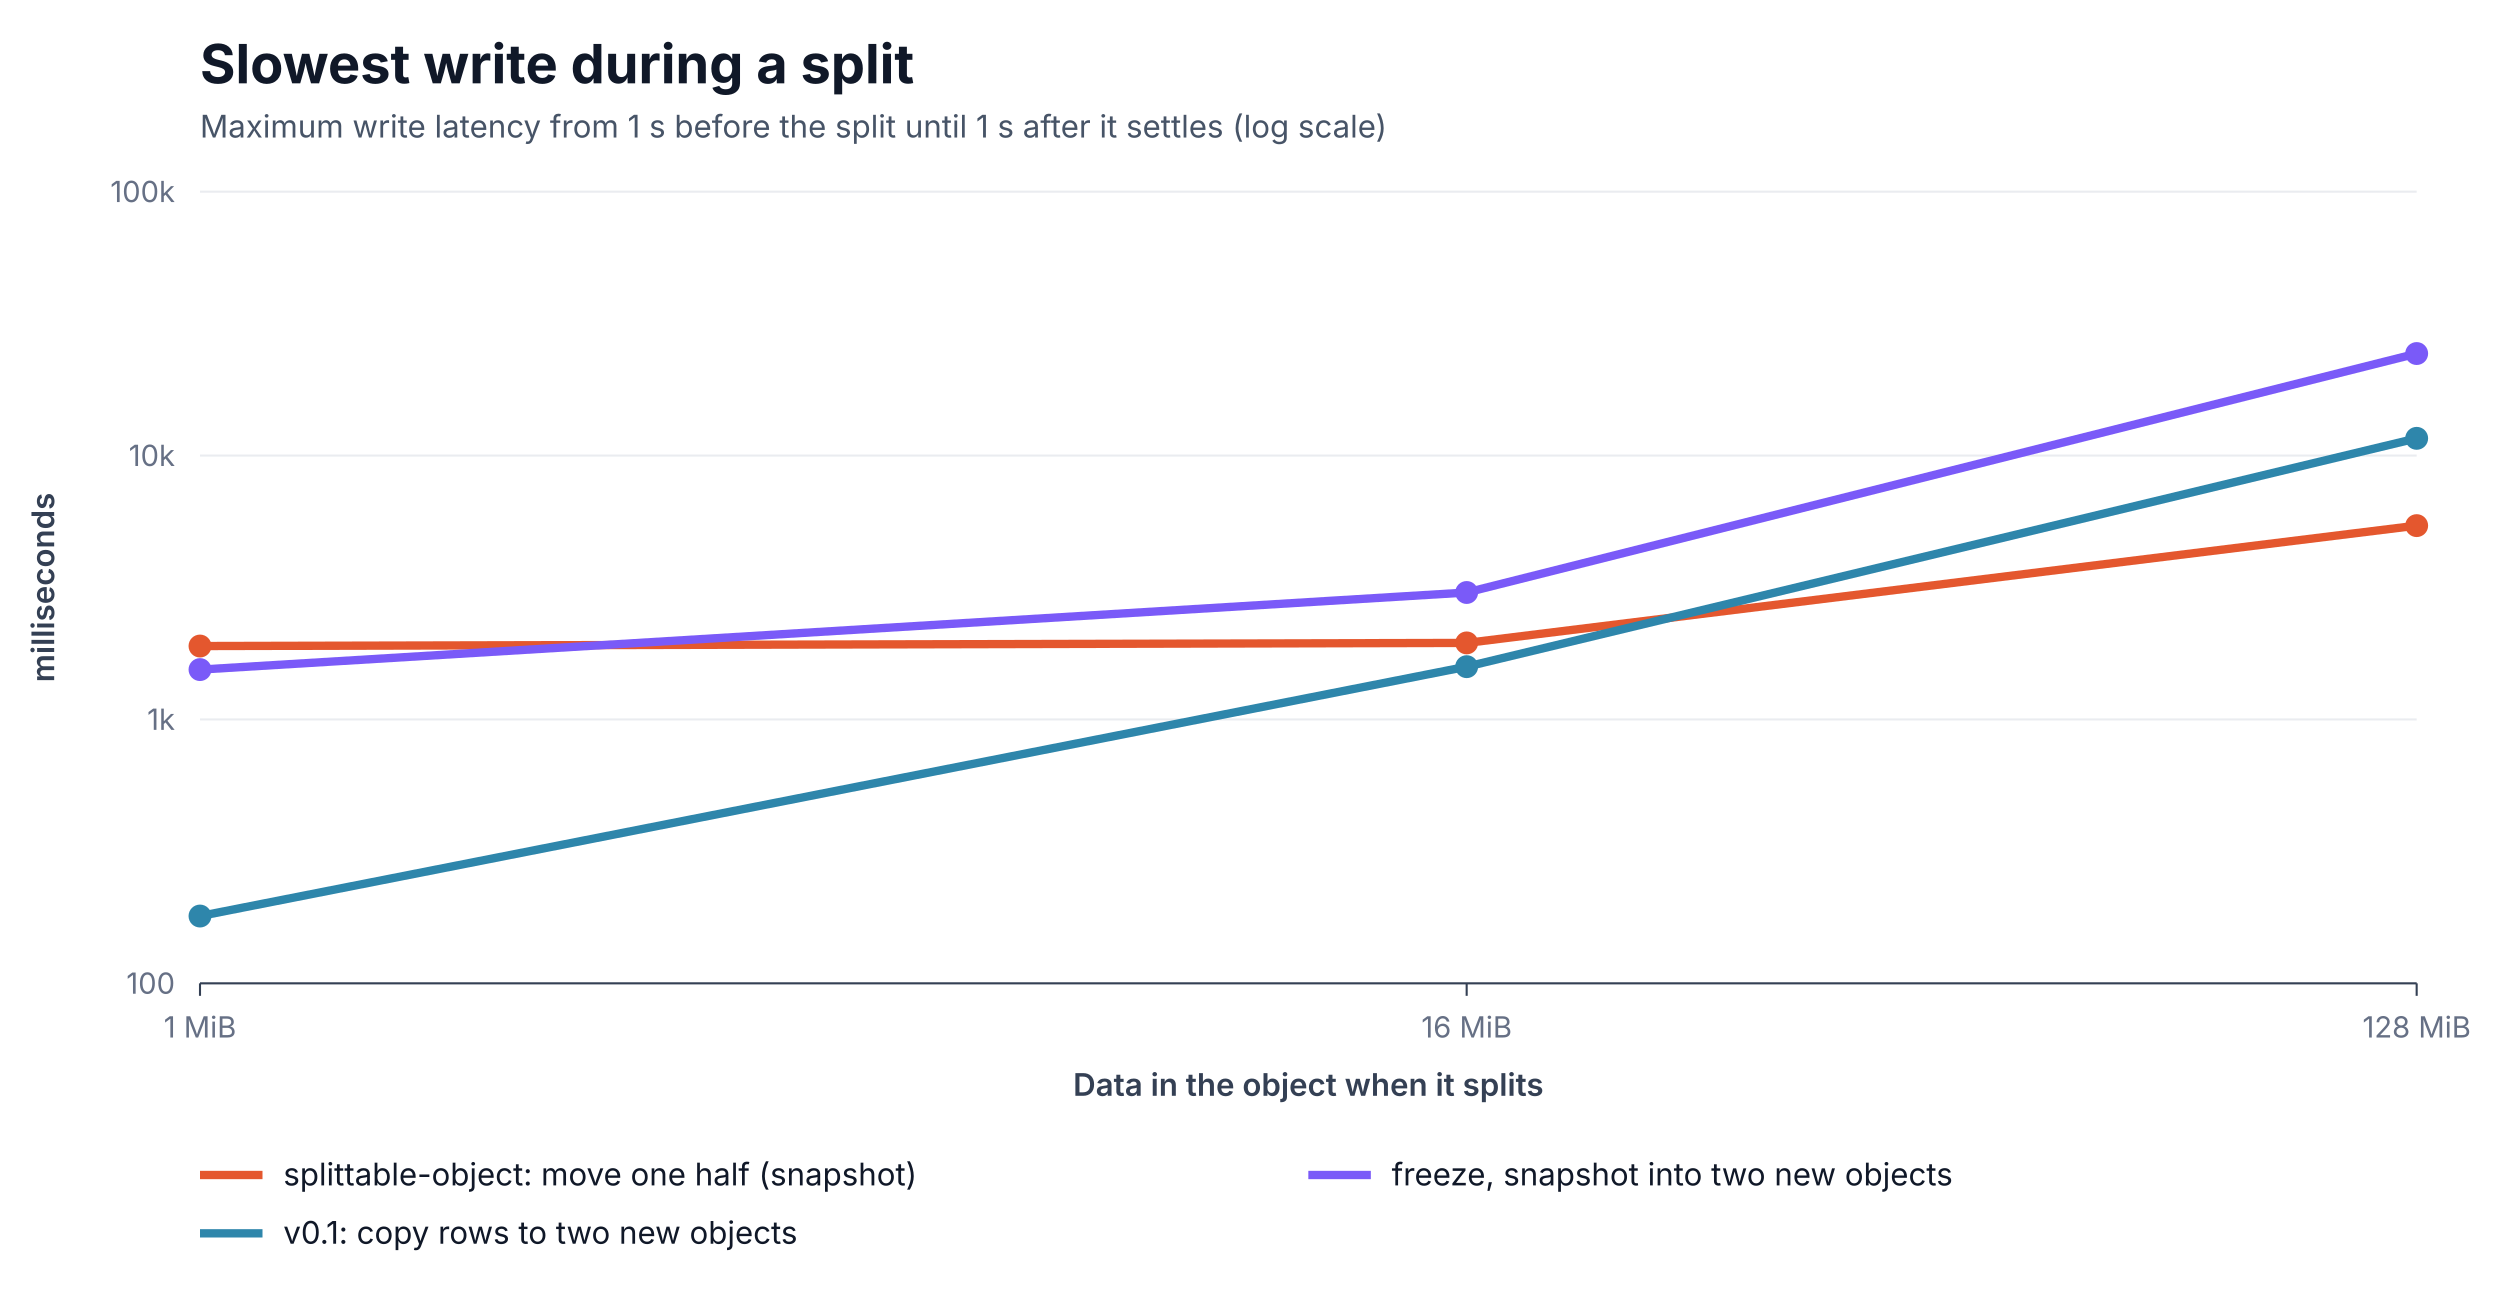
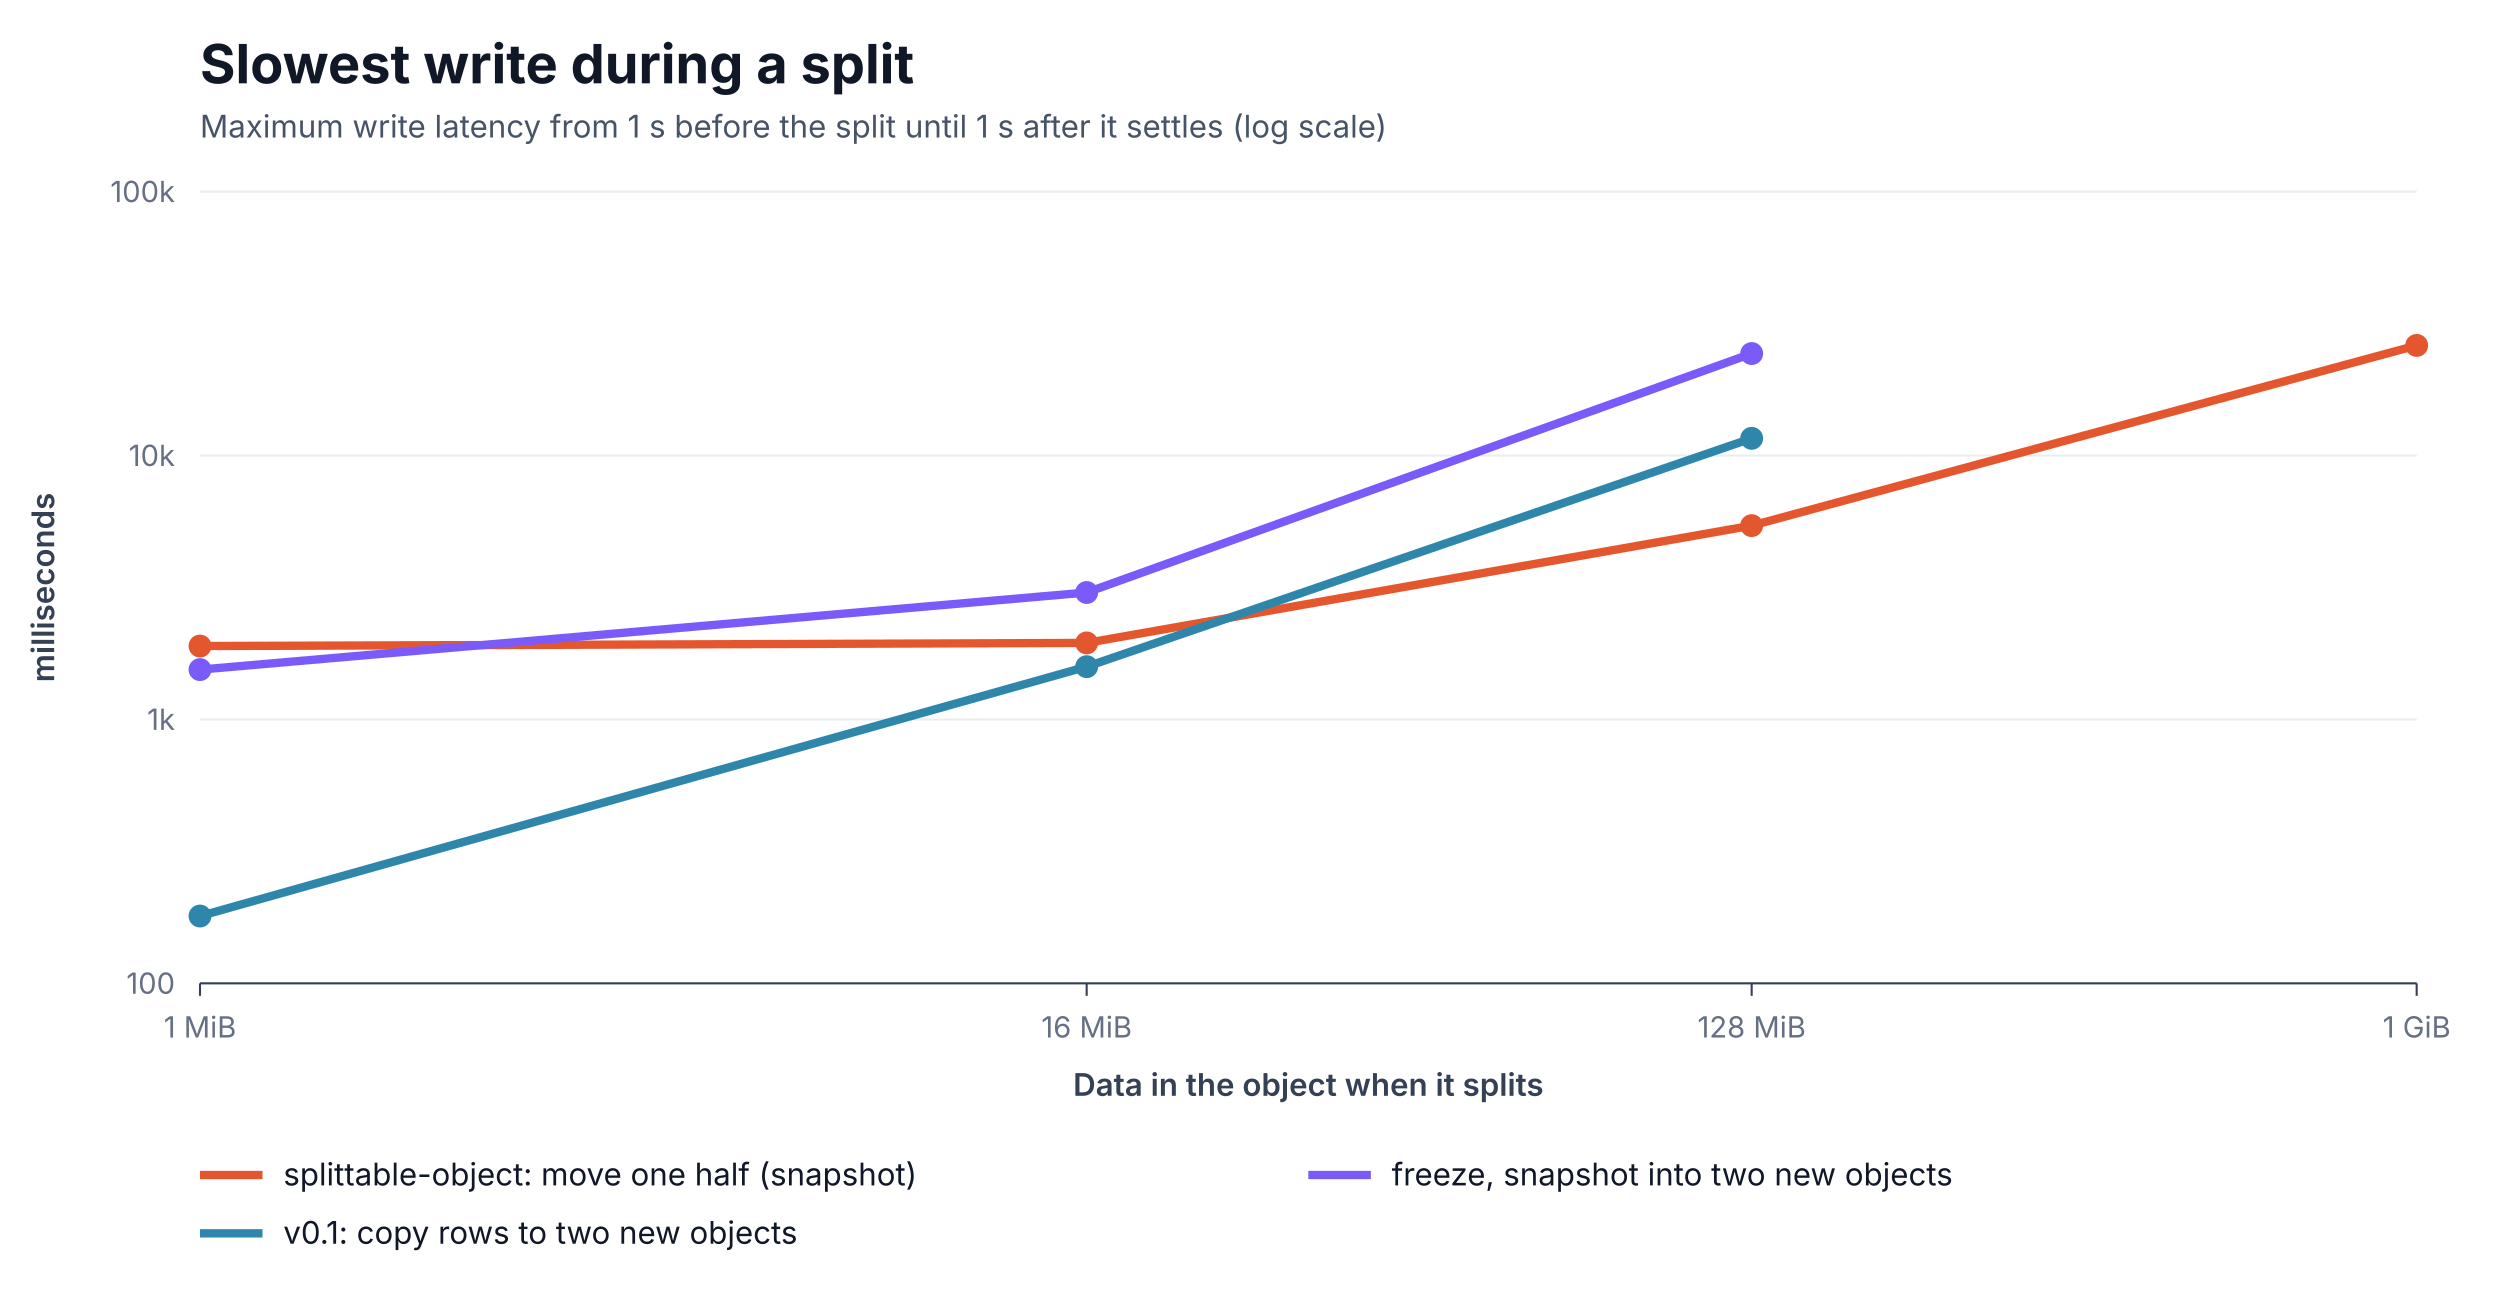
<svg xmlns="http://www.w3.org/2000/svg" width="1200" height="624" viewBox="0 0 1200 624">
  <style>text{font-family:Inter,ui-sans-serif,system-ui,-apple-system,sans-serif;fill:#101828}.title{font-size:26px;font-weight:700}.sub{font-size:15px;fill:#475467}.tick{font-size:14px;fill:#667085}.label{font-size:15px;font-weight:600;fill:#344054}.legend{font-size:15px}.grid{stroke:#eaecf0}.axisline{stroke:#344054}</style>
  <rect width="1200" height="624" fill="#fff" />
  <text x="96" y="40" class="title">Slowest write during a split</text>
  <text x="96" y="66" class="sub">Maximum write latency from 1 s before the split until 1 s after it settles (log scale)</text>
  <line x1="96" x2="1160" y1="472" y2="472" class="grid" />
  <text x="84" y="477" text-anchor="end" class="tick">100</text>
  <line x1="96" x2="1160" y1="345.333" y2="345.333" class="grid" />
  <text x="84" y="350.333" text-anchor="end" class="tick">1k</text>
  <line x1="96" x2="1160" y1="218.667" y2="218.667" class="grid" />
  <text x="84" y="223.667" text-anchor="end" class="tick">10k</text>
  <line x1="96" x2="1160" y1="92" y2="92" class="grid" />
  <text x="84" y="97" text-anchor="end" class="tick">100k</text>
  <line x1="96" x2="1160" y1="472" y2="472" class="axisline" />
  <line x1="96" x2="96" y1="472" y2="478" class="axisline" />
  <text x="96" y="498" text-anchor="middle" class="tick">1 MiB</text>
-   <line x1="704" x2="704" y1="472" y2="478" class="axisline" />
-   <text x="704" y="498" text-anchor="middle" class="tick">16 MiB</text>
+   <line x1="521.6" x2="521.6" y1="472" y2="478" class="axisline" />
+   <text x="521.6" y="498" text-anchor="middle" class="tick">16 MiB</text>
+   <line x1="840.8" x2="840.8" y1="472" y2="478" class="axisline" />
+   <text x="840.8" y="498" text-anchor="middle" class="tick">128 MiB</text>
  <line x1="1160" x2="1160" y1="472" y2="478" class="axisline" />
-   <text x="1160" y="498" text-anchor="middle" class="tick">128 MiB</text>
-   <polyline points="96.0,310.1 704.0,308.6 1160.0,252.3" fill="none" stroke="#e4572e" stroke-width="4" stroke-linejoin="round" />
+   <text x="1160" y="498" text-anchor="middle" class="tick">1 GiB</text>
+   <polyline points="96.0,310.1 521.6,308.6 840.8,252.3 1160.0,165.8" fill="none" stroke="#e4572e" stroke-width="4" stroke-linejoin="round" />
  <circle cx="96.0" cy="310.1" r="5.5" fill="#e4572e" />
-   <circle cx="704.0" cy="308.6" r="5.5" fill="#e4572e" />
-   <circle cx="1160.0" cy="252.3" r="5.5" fill="#e4572e" />
-   <polyline points="96.0,321.4 704.0,284.4 1160.0,169.7" fill="none" stroke="#7a5af8" stroke-width="4" stroke-linejoin="round" />
+   <circle cx="521.6" cy="308.6" r="5.5" fill="#e4572e" />
+   <circle cx="840.8" cy="252.3" r="5.5" fill="#e4572e" />
+   <circle cx="1160.0" cy="165.8" r="5.5" fill="#e4572e" />
+   <polyline points="96.0,321.4 521.6,284.4 840.8,169.7" fill="none" stroke="#7a5af8" stroke-width="4" stroke-linejoin="round" />
  <circle cx="96.0" cy="321.4" r="5.5" fill="#7a5af8" />
-   <circle cx="704.0" cy="284.4" r="5.5" fill="#7a5af8" />
-   <circle cx="1160.0" cy="169.7" r="5.5" fill="#7a5af8" />
-   <polyline points="96.0,439.7 704.0,320.0 1160.0,210.4" fill="none" stroke="#2e86ab" stroke-width="4" stroke-linejoin="round" />
+   <circle cx="521.6" cy="284.4" r="5.5" fill="#7a5af8" />
+   <circle cx="840.8" cy="169.7" r="5.5" fill="#7a5af8" />
+   <polyline points="96.0,439.7 521.6,320.0 840.8,210.4" fill="none" stroke="#2e86ab" stroke-width="4" stroke-linejoin="round" />
  <circle cx="96.0" cy="439.7" r="5.5" fill="#2e86ab" />
-   <circle cx="704.0" cy="320.0" r="5.5" fill="#2e86ab" />
-   <circle cx="1160.0" cy="210.4" r="5.5" fill="#2e86ab" />
+   <circle cx="521.6" cy="320.0" r="5.5" fill="#2e86ab" />
+   <circle cx="840.8" cy="210.4" r="5.5" fill="#2e86ab" />
  <text x="628" y="526" text-anchor="middle" class="label">Data in the object when it splits</text>
  <text transform="translate(26,282) rotate(-90)" text-anchor="middle" class="label">milliseconds</text>
  <g transform="translate(96,564)">
    <line x1="0" x2="30" y1="0" y2="0" stroke="#e4572e" stroke-width="4" />
    <text x="40" y="5" class="legend">splittable-object: move one half (snapshot)</text>
  </g>
  <g transform="translate(628,564)">
    <line x1="0" x2="30" y1="0" y2="0" stroke="#7a5af8" stroke-width="4" />
    <text x="40" y="5" class="legend">freeze, snapshot into two new objects</text>
  </g>
  <g transform="translate(96,592)">
    <line x1="0" x2="30" y1="0" y2="0" stroke="#2e86ab" stroke-width="4" />
    <text x="40" y="5" class="legend">v0.1: copy rows to two new objects</text>
  </g>
</svg>
